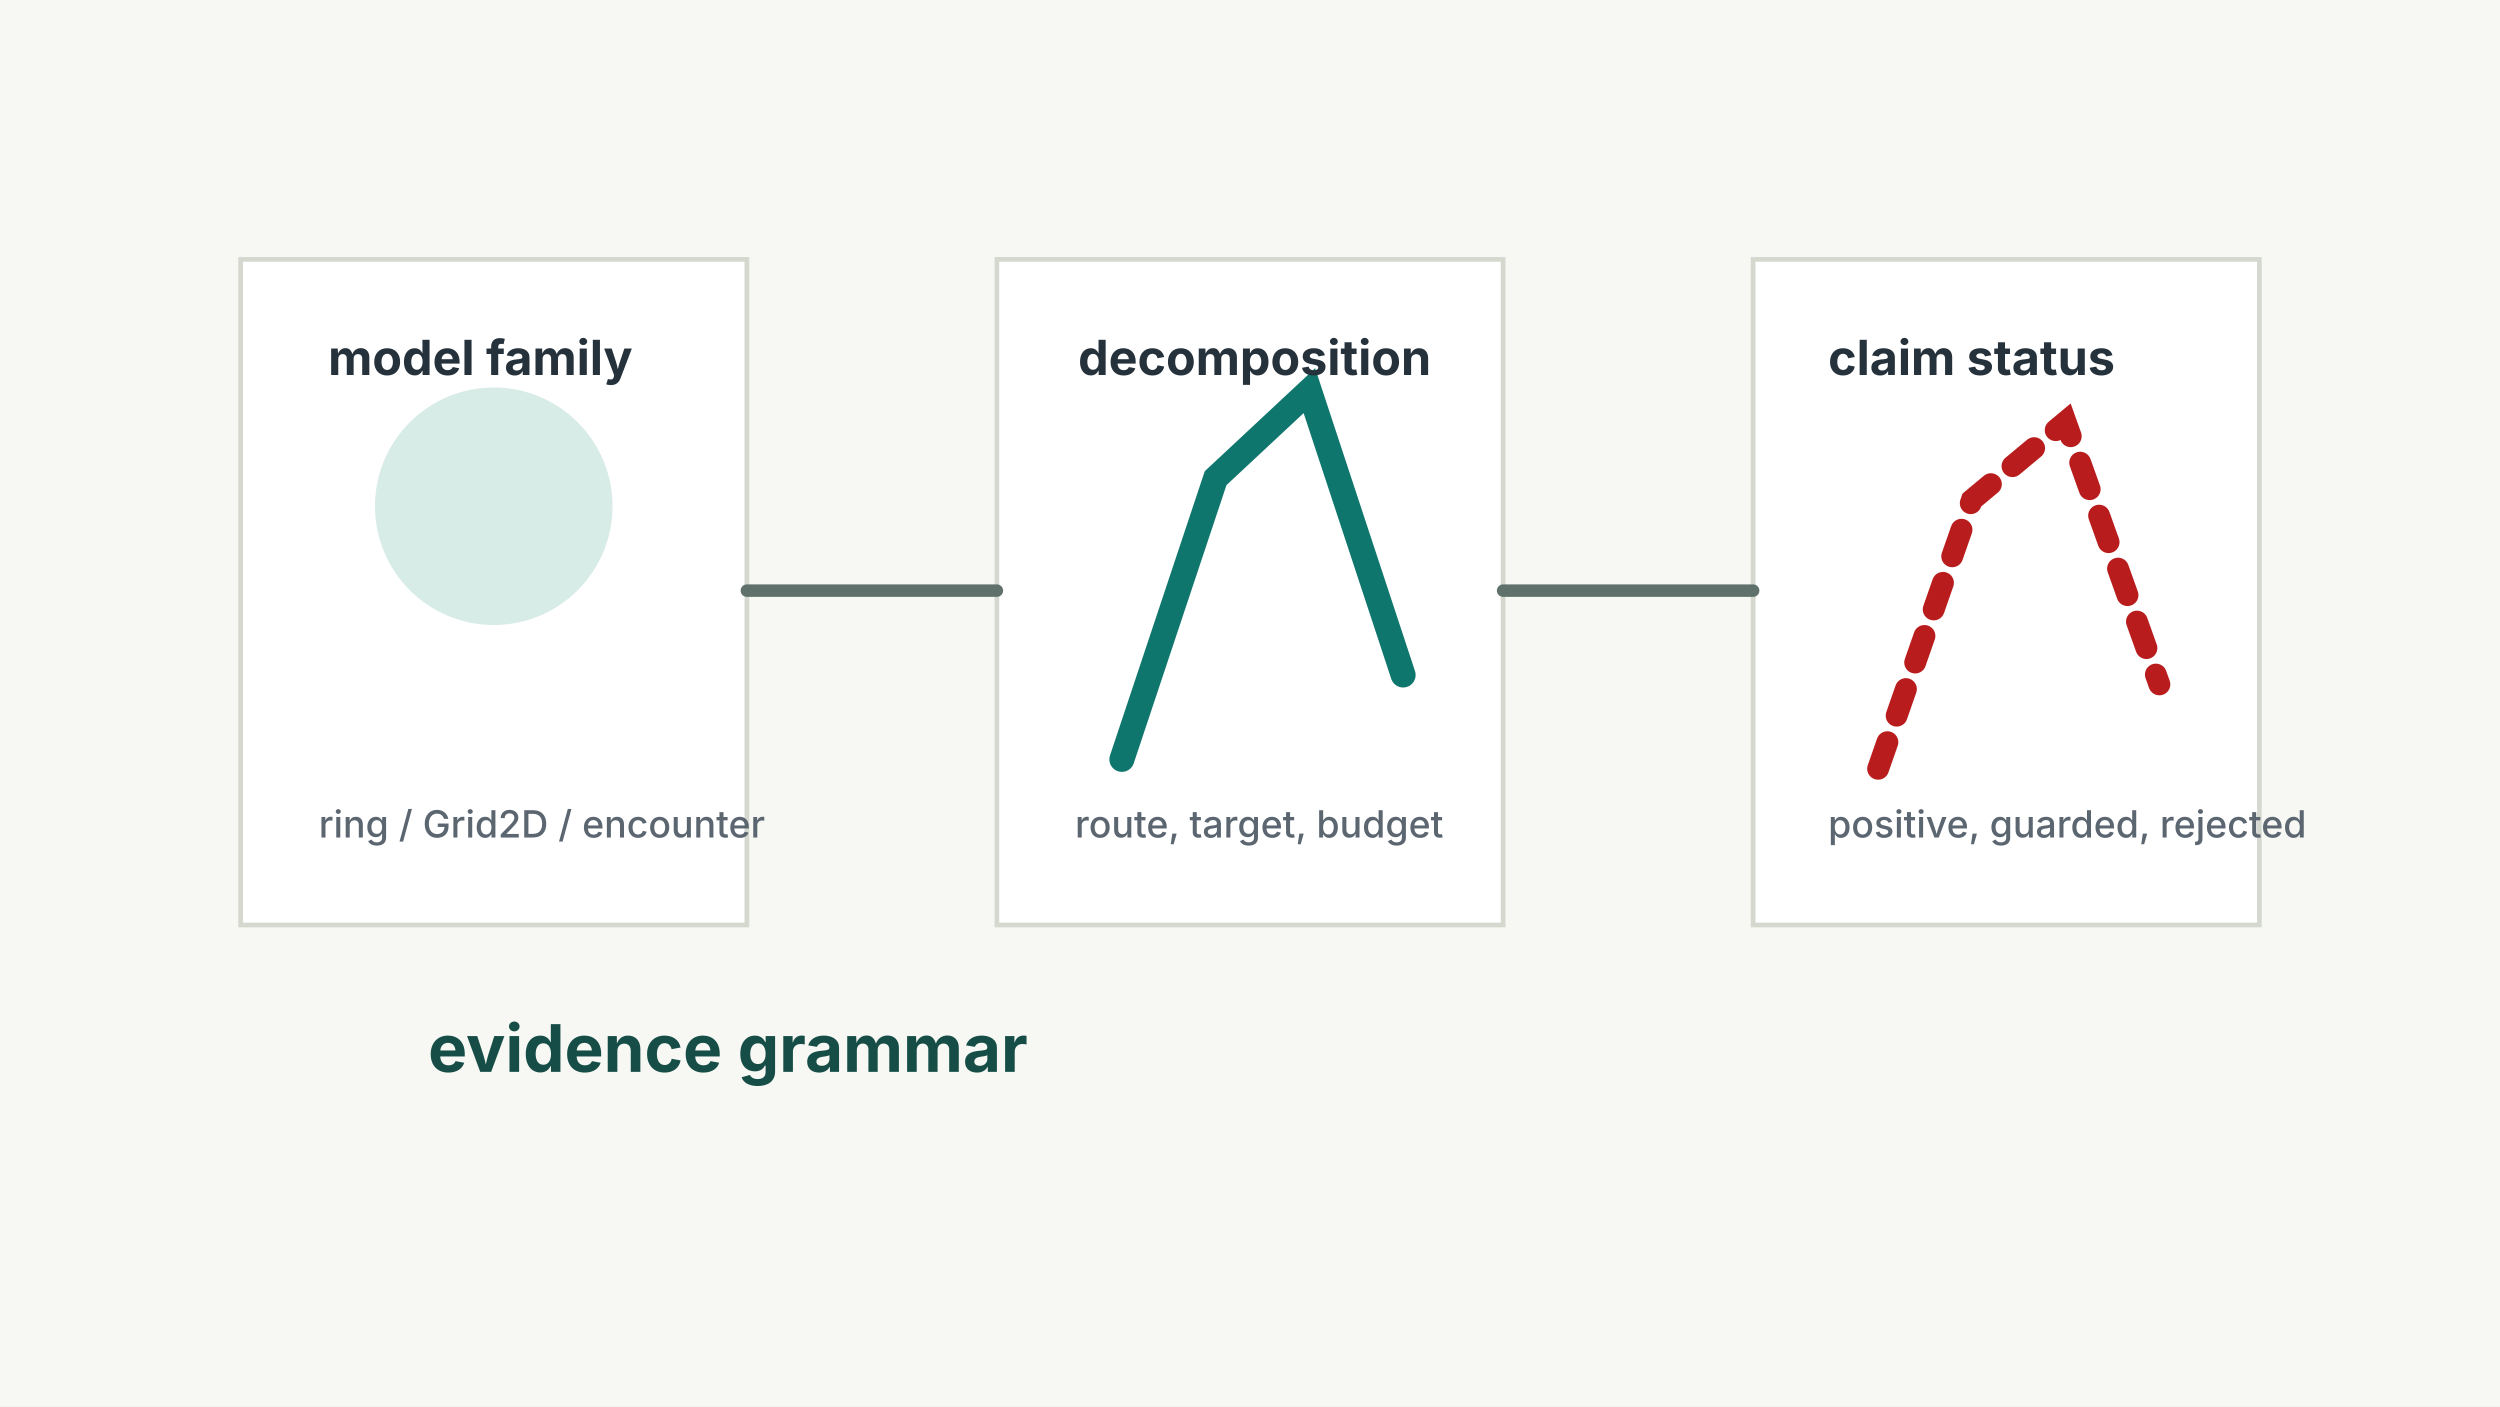
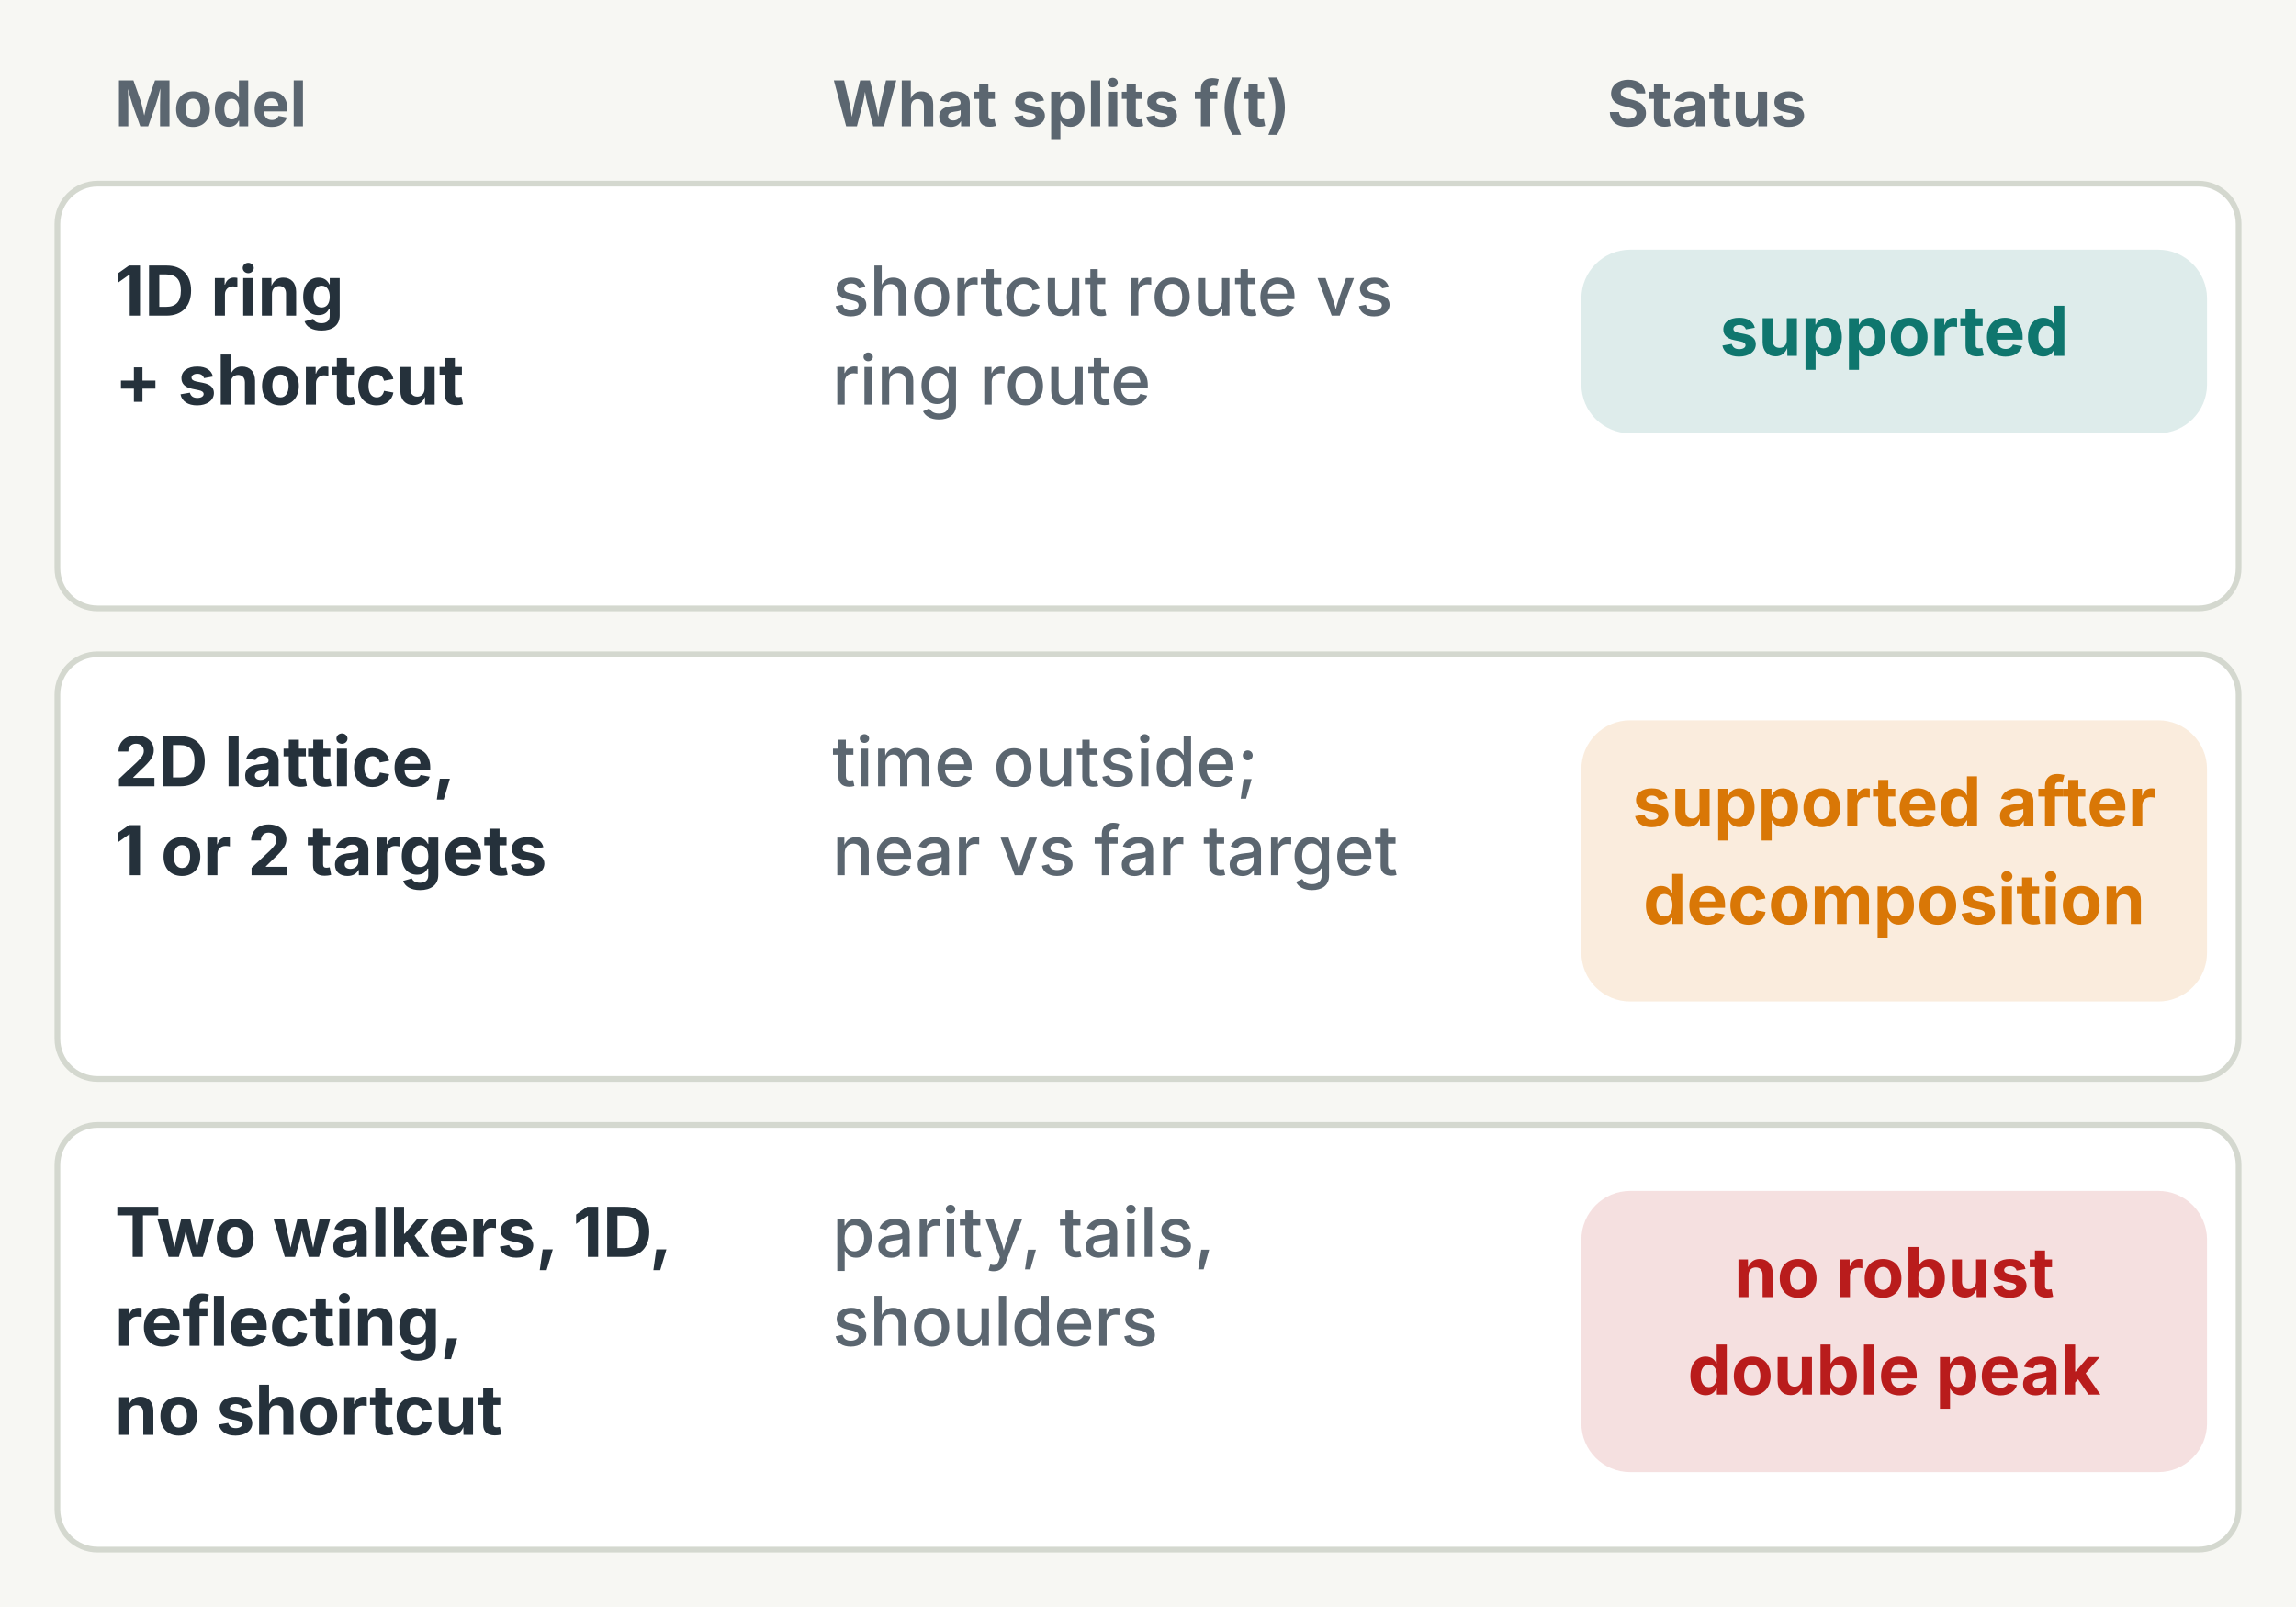
- <svg xmlns="http://www.w3.org/2000/svg" width="1600" height="900" viewBox="0 0 1600 900" fill="none">
-   <rect width="1600" height="900" fill="#f7f7f3" />
-   <rect x="154" y="166" width="324" height="426" fill="#ffffff" stroke="#d4d8cf" stroke-width="3" />
-   <rect x="638" y="166" width="324" height="426" fill="#ffffff" stroke="#d4d8cf" stroke-width="3" />
-   <rect x="1122" y="166" width="324" height="426" fill="#ffffff" stroke="#d4d8cf" stroke-width="3" />
-   <path d="M478 378 H638" stroke="#60706b" stroke-width="8" stroke-linecap="round" />
-   <path d="M962 378 H1122" stroke="#60706b" stroke-width="8" stroke-linecap="round" />
-   <circle cx="316" cy="324" r="76" fill="#d7ebe7" />
-   <path d="M718 486 L778 306 L838 250 L898 432" stroke="#0f766e" stroke-width="16" stroke-linecap="round" />
-   <path d="M1202 492 L1262 320 L1322 270 L1382 438" stroke="#b91c1c" stroke-width="14" stroke-dasharray="18 18" stroke-linecap="round" />
-   <text x="210" y="240" font-family="Inter, Arial, sans-serif" font-size="31" font-weight="700" fill="#25313b">model family</text>
-   <text x="690" y="240" font-family="Inter, Arial, sans-serif" font-size="31" font-weight="700" fill="#25313b">decomposition</text>
-   <text x="1170" y="240" font-family="Inter, Arial, sans-serif" font-size="31" font-weight="700" fill="#25313b">claim status</text>
-   <text x="204" y="536" font-family="Inter, Arial, sans-serif" font-size="24" font-weight="500" fill="#5b6670">ring / Grid2D / encounter</text>
-   <text x="688" y="536" font-family="Inter, Arial, sans-serif" font-size="24" font-weight="500" fill="#5b6670">route, target, budget</text>
-   <text x="1170" y="536" font-family="Inter, Arial, sans-serif" font-size="24" font-weight="500" fill="#5b6670">positive, guarded, rejected</text>
-   <text x="274" y="686" font-family="Inter, Arial, sans-serif" font-size="42" font-weight="700" fill="#164e47">evidence grammar</text>
+ <svg xmlns="http://www.w3.org/2000/svg" width="800" height="560" viewBox="0 0 800 560" fill="none">
+   <rect width="800" height="560" fill="#f7f7f3" />
+   <text x="40" y="44" font-family="Inter, 'PingFang SC', 'Hiragino Sans GB', 'Noto Sans CJK SC', 'Microsoft YaHei', Arial, sans-serif" font-size="22" font-weight="700" fill="#5b6670" text-anchor="start">Model</text>
+   <text x="290" y="44" font-family="Inter, 'PingFang SC', 'Hiragino Sans GB', 'Noto Sans CJK SC', 'Microsoft YaHei', Arial, sans-serif" font-size="22" font-weight="700" fill="#5b6670" text-anchor="start">What splits f(t)</text>
+   <text x="560" y="44" font-family="Inter, 'PingFang SC', 'Hiragino Sans GB', 'Noto Sans CJK SC', 'Microsoft YaHei', Arial, sans-serif" font-size="22" font-weight="700" fill="#5b6670" text-anchor="start">Status</text>
+   <rect x="20" y="64" width="760" height="148" rx="14" fill="#ffffff" stroke="#d4d8cf" stroke-width="2" />
+   <text x="40" y="110" font-family="Inter, 'PingFang SC', 'Hiragino Sans GB', 'Noto Sans CJK SC', 'Microsoft YaHei', Arial, sans-serif" font-size="24" font-weight="700" fill="#25313b" text-anchor="start">1D ring</text>
+   <text x="40" y="141" font-family="Inter, 'PingFang SC', 'Hiragino Sans GB', 'Noto Sans CJK SC', 'Microsoft YaHei', Arial, sans-serif" font-size="24" font-weight="700" fill="#25313b" text-anchor="start">+ shortcut</text>
+   <text x="290" y="110" font-family="Inter, 'PingFang SC', 'Hiragino Sans GB', 'Noto Sans CJK SC', 'Microsoft YaHei', Arial, sans-serif" font-size="24" font-weight="500" fill="#5b6670" text-anchor="start">shortcut route vs</text>
+   <text x="290" y="141" font-family="Inter, 'PingFang SC', 'Hiragino Sans GB', 'Noto Sans CJK SC', 'Microsoft YaHei', Arial, sans-serif" font-size="24" font-weight="500" fill="#5b6670" text-anchor="start">ring route</text>
+   <rect x="552" y="88" width="216" height="62" rx="16" fill="#0f766e" opacity="0.14" stroke="#0f766e" stroke-width="2" />
+   <text x="660" y="124" font-family="Inter, 'PingFang SC', 'Hiragino Sans GB', 'Noto Sans CJK SC', 'Microsoft YaHei', Arial, sans-serif" font-size="24" font-weight="700" fill="#0f766e" text-anchor="middle">supported</text>
+   <rect x="20" y="228" width="760" height="148" rx="14" fill="#ffffff" stroke="#d4d8cf" stroke-width="2" />
+   <text x="40" y="274" font-family="Inter, 'PingFang SC', 'Hiragino Sans GB', 'Noto Sans CJK SC', 'Microsoft YaHei', Arial, sans-serif" font-size="24" font-weight="700" fill="#25313b" text-anchor="start">2D lattice,</text>
+   <text x="40" y="305" font-family="Inter, 'PingFang SC', 'Hiragino Sans GB', 'Noto Sans CJK SC', 'Microsoft YaHei', Arial, sans-serif" font-size="24" font-weight="700" fill="#25313b" text-anchor="start">1 or 2 targets</text>
+   <text x="290" y="274" font-family="Inter, 'PingFang SC', 'Hiragino Sans GB', 'Noto Sans CJK SC', 'Microsoft YaHei', Arial, sans-serif" font-size="24" font-weight="500" fill="#5b6670" text-anchor="start">time outside;</text>
+   <text x="290" y="305" font-family="Inter, 'PingFang SC', 'Hiragino Sans GB', 'Noto Sans CJK SC', 'Microsoft YaHei', Arial, sans-serif" font-size="24" font-weight="500" fill="#5b6670" text-anchor="start">near vs far target</text>
+   <rect x="552" y="252" width="216" height="96" rx="16" fill="#d97706" opacity="0.14" stroke="#d97706" stroke-width="2" />
+   <text x="660" y="288" font-family="Inter, 'PingFang SC', 'Hiragino Sans GB', 'Noto Sans CJK SC', 'Microsoft YaHei', Arial, sans-serif" font-size="24" font-weight="700" fill="#d97706" text-anchor="middle">supported after</text>
+   <text x="660" y="322" font-family="Inter, 'PingFang SC', 'Hiragino Sans GB', 'Noto Sans CJK SC', 'Microsoft YaHei', Arial, sans-serif" font-size="24" font-weight="700" fill="#d97706" text-anchor="middle">decomposition</text>
+   <rect x="20" y="392" width="760" height="148" rx="14" fill="#ffffff" stroke="#d4d8cf" stroke-width="2" />
+   <text x="40" y="438" font-family="Inter, 'PingFang SC', 'Hiragino Sans GB', 'Noto Sans CJK SC', 'Microsoft YaHei', Arial, sans-serif" font-size="24" font-weight="700" fill="#25313b" text-anchor="start">Two walkers, 1D,</text>
+   <text x="40" y="469" font-family="Inter, 'PingFang SC', 'Hiragino Sans GB', 'Noto Sans CJK SC', 'Microsoft YaHei', Arial, sans-serif" font-size="24" font-weight="700" fill="#25313b" text-anchor="start">reflecting,</text>
+   <text x="40" y="500" font-family="Inter, 'PingFang SC', 'Hiragino Sans GB', 'Noto Sans CJK SC', 'Microsoft YaHei', Arial, sans-serif" font-size="24" font-weight="700" fill="#25313b" text-anchor="start">no shortcut</text>
+   <text x="290" y="438" font-family="Inter, 'PingFang SC', 'Hiragino Sans GB', 'Noto Sans CJK SC', 'Microsoft YaHei', Arial, sans-serif" font-size="24" font-weight="500" fill="#5b6670" text-anchor="start">parity, tails,</text>
+   <text x="290" y="469" font-family="Inter, 'PingFang SC', 'Hiragino Sans GB', 'Noto Sans CJK SC', 'Microsoft YaHei', Arial, sans-serif" font-size="24" font-weight="500" fill="#5b6670" text-anchor="start">shoulders</text>
+   <rect x="552" y="416" width="216" height="96" rx="16" fill="#b91c1c" opacity="0.14" stroke="#b91c1c" stroke-width="2" />
+   <text x="660" y="452" font-family="Inter, 'PingFang SC', 'Hiragino Sans GB', 'Noto Sans CJK SC', 'Microsoft YaHei', Arial, sans-serif" font-size="24" font-weight="700" fill="#b91c1c" text-anchor="middle">no robust</text>
+   <text x="660" y="486" font-family="Inter, 'PingFang SC', 'Hiragino Sans GB', 'Noto Sans CJK SC', 'Microsoft YaHei', Arial, sans-serif" font-size="24" font-weight="700" fill="#b91c1c" text-anchor="middle">double peak</text>
</svg>
